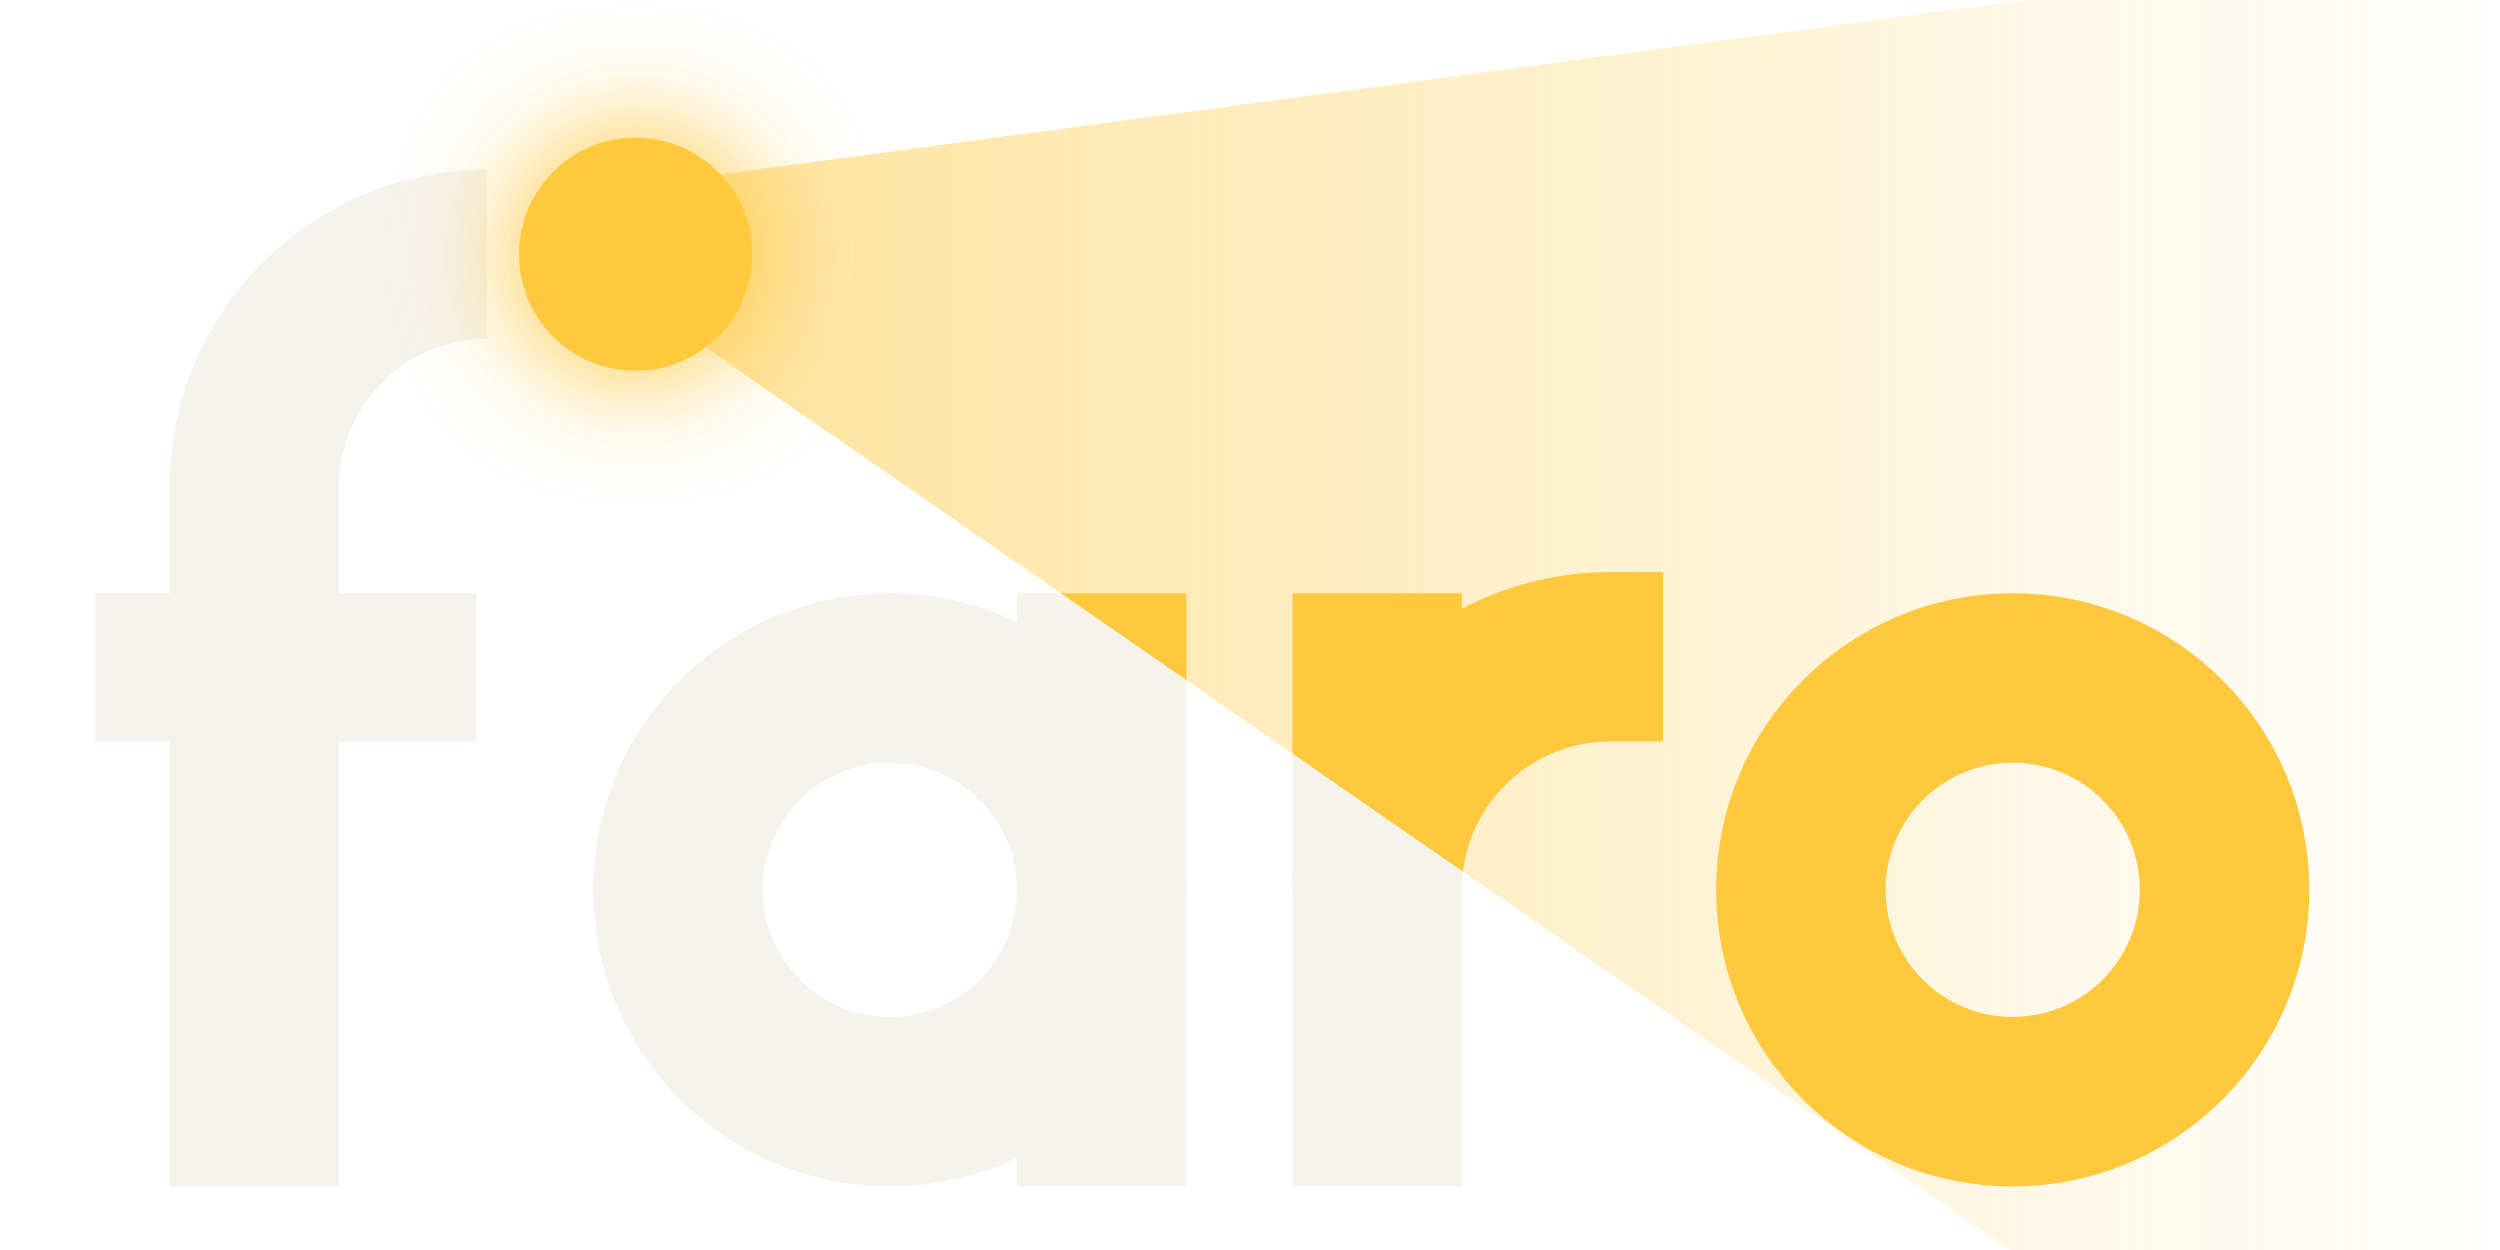
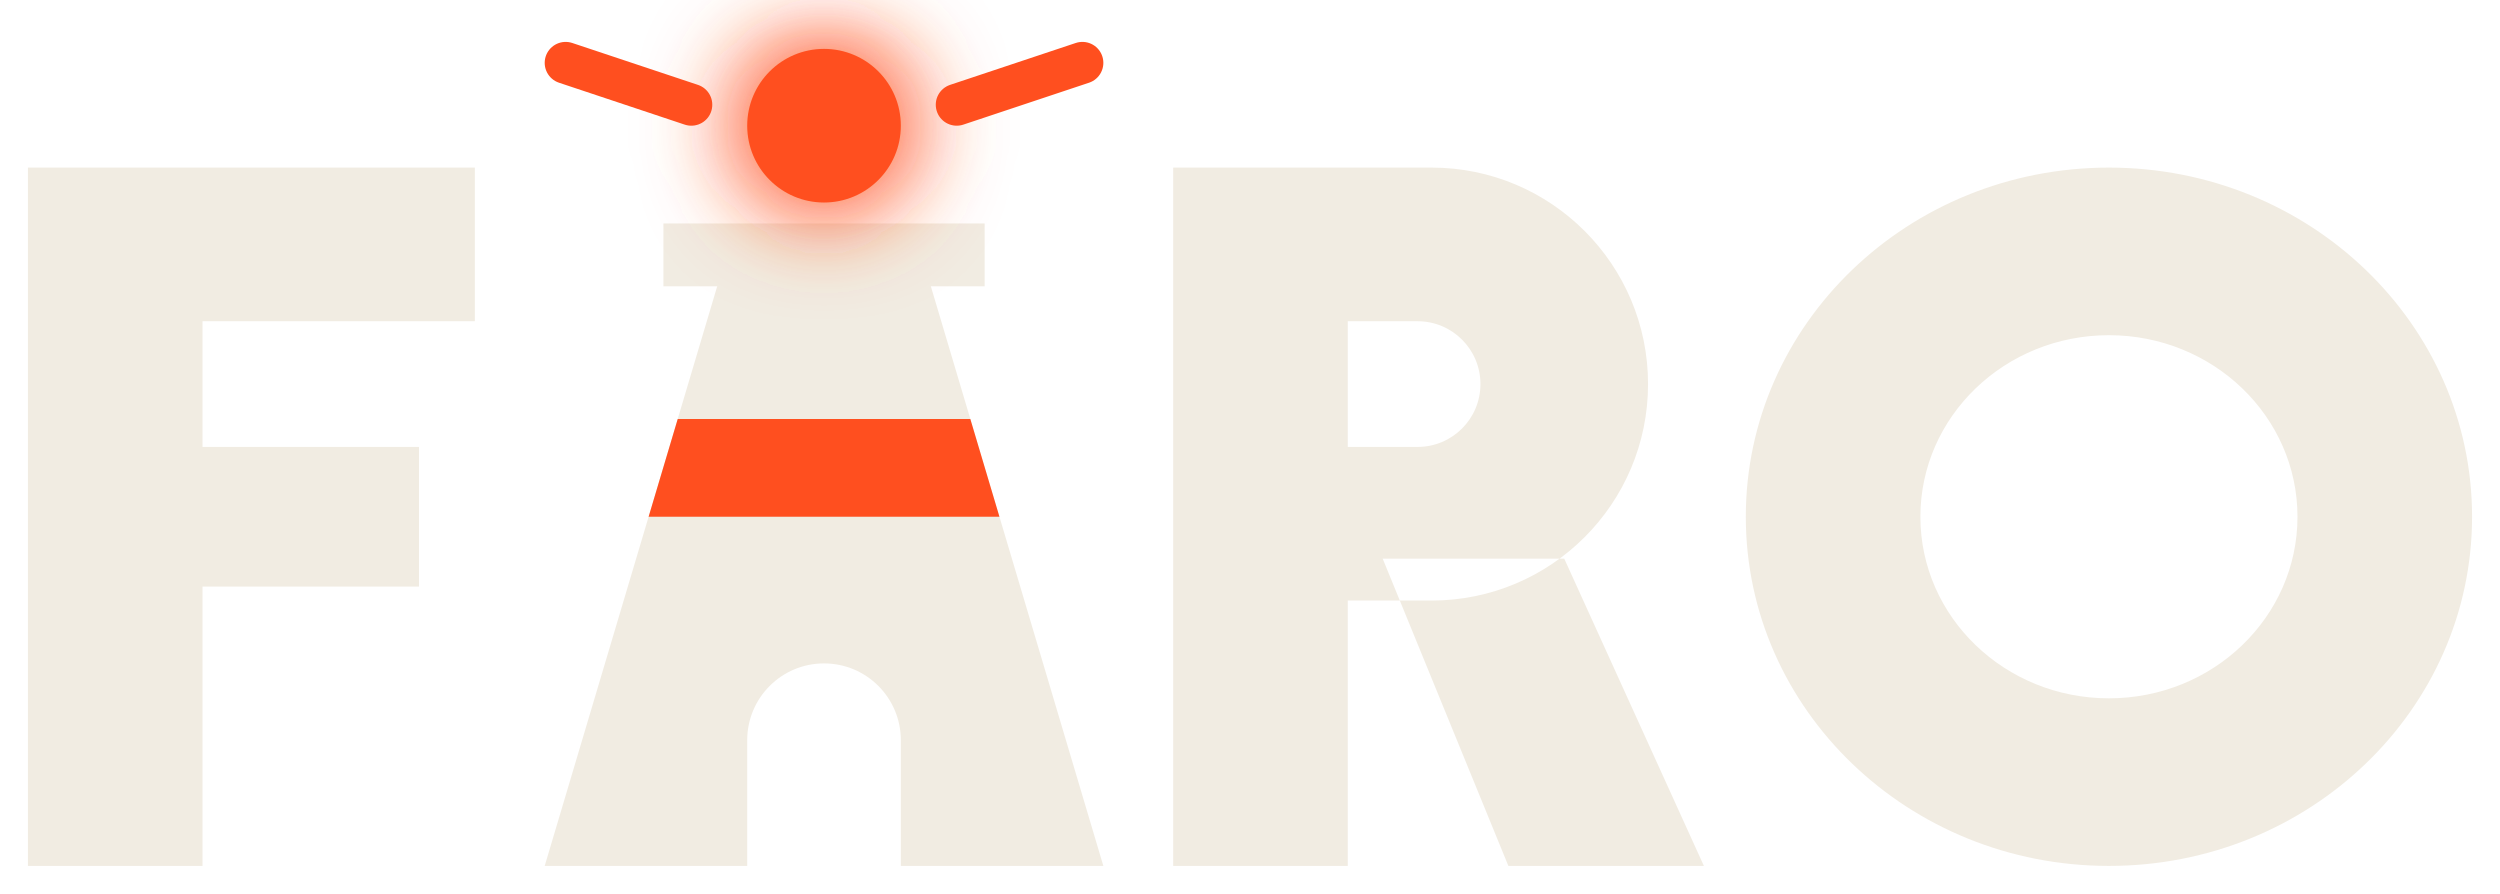
- <svg xmlns="http://www.w3.org/2000/svg" viewBox="0 -12 236 118">
-   <defs>
-     <linearGradient id="fag16" x1="0" x2="1">
-       <stop offset="0" stop-color="#FFC83D" stop-opacity="0.5" />
-       <stop offset="1" stop-color="#FFC83D" stop-opacity="0" />
-     </linearGradient>
-     <clipPath id="fac17">
-       <polygon points="64,5 236,-18 236,138 64,19" />
-     </clipPath>
-     <filter id="faf18" x="-2" y="-2" width="5" height="5">
-       <feGaussianBlur stdDeviation="5" />
-     </filter>
-   </defs>
-   <polygon points="64,5 236,-18 236,138 64,19" fill="url(#fag16)" />
-   <g fill="none" stroke="#F6F3EC" stroke-width="16">
-     <path d="M24 100V34A22 22 0 0 1 46 12" />
-     <path d="M9 51H45" stroke-width="14" />
-     <circle cx="84" cy="72" r="20" />
-     <path d="M104 44V100" />
-     <path d="M130 100V44" />
-     <path d="M130 72A22 22 0 0 1 152 50H157" />
-     <circle cx="190" cy="72" r="20" />
-   </g>
-   <g fill="none" stroke="#FFC83D" stroke-width="16" clip-path="url(#fac17)">
-     <circle cx="84" cy="72" r="20" />
-     <path d="M104 44V100" />
-     <path d="M130 100V44" />
-     <path d="M130 72A22 22 0 0 1 152 50H157" />
-     <circle cx="190" cy="72" r="20" />
-   </g>
-   <circle cx="60" cy="12" r="12" fill="#FFC83D" filter="url(#faf18)" opacity=".9" />
-   <circle cx="60" cy="12" r="11" fill="#FFC83D" />
+ <svg xmlns="http://www.w3.org/2000/svg" viewBox="-4 -24 358 128">
+   <path fill="#F1ECE2" fill-rule="evenodd" d="M0 0H64V22H25V40H56V60H25V100H0Z M164 0H201A31 31 0 0 1 201 62H189V100H164Z M189 22H199A9 9 0 0 1 199 40H189Z M194 56H220L240 100H212Z M246 50a52 50 0 1 0 104 0a52 50 0 1 0 -104 0Z M271 50a27 26 0 1 0 54 0a27 26 0 1 0 -54 0Z" />
+   <path fill="#F1ECE2" fill-rule="evenodd" d="M74 100L99 16H129L154 100Z M103 100V82A11 11 0 0 1 125 82V100Z" />
+   <path fill="#FF4F1F" d="M93.05 36H134.95L139.12 50H88.88Z" />
+   <path fill="#F1ECE2" d="M91 8H137V17H91Z" />
+   <filter id="faf8" x="-2" y="-2" width="5" height="5">
+     <feGaussianBlur stdDeviation="6" />
+   </filter>
+   <circle cx="114" cy="-6" r="14" fill="#FF4F1F" filter="url(#faf8)" opacity="0.85" />
+   <circle cx="114" cy="-6" r="11" fill="#FF4F1F" />
+   <path d="M95 -9L77 -15M133 -9L151 -15" stroke="#FF4F1F" stroke-width="6" stroke-linecap="round" fill="none" />
</svg>
